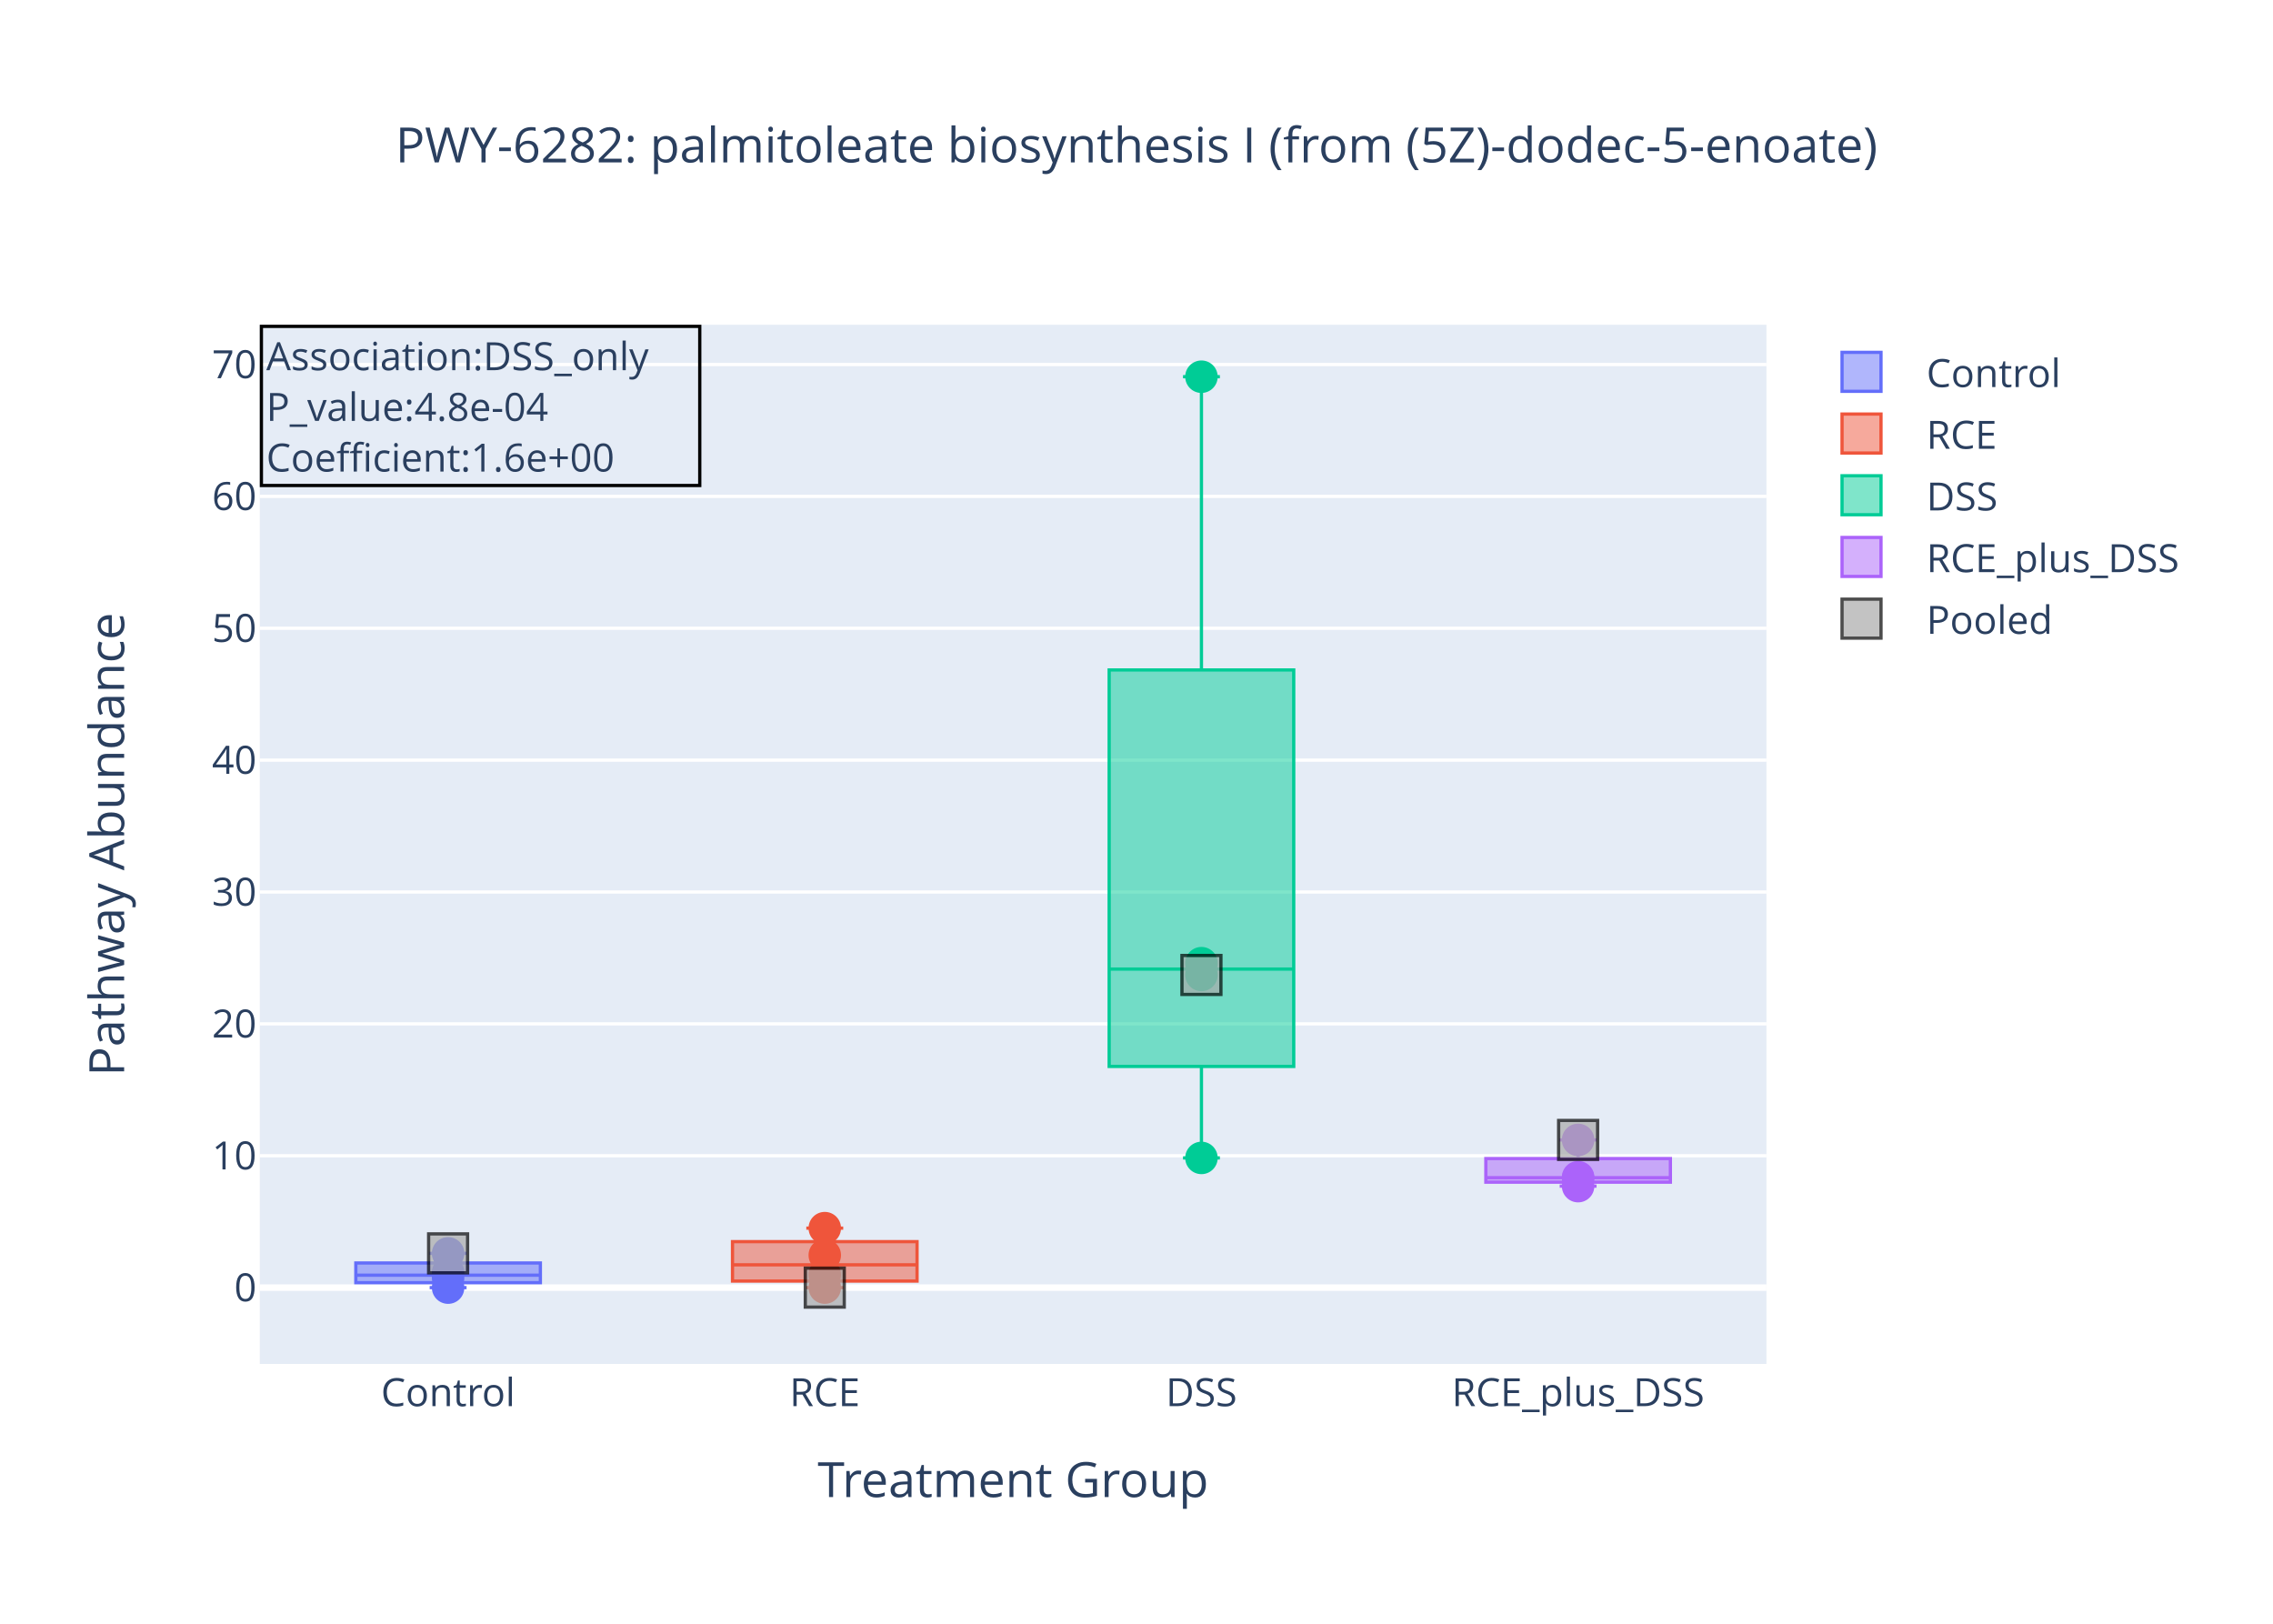
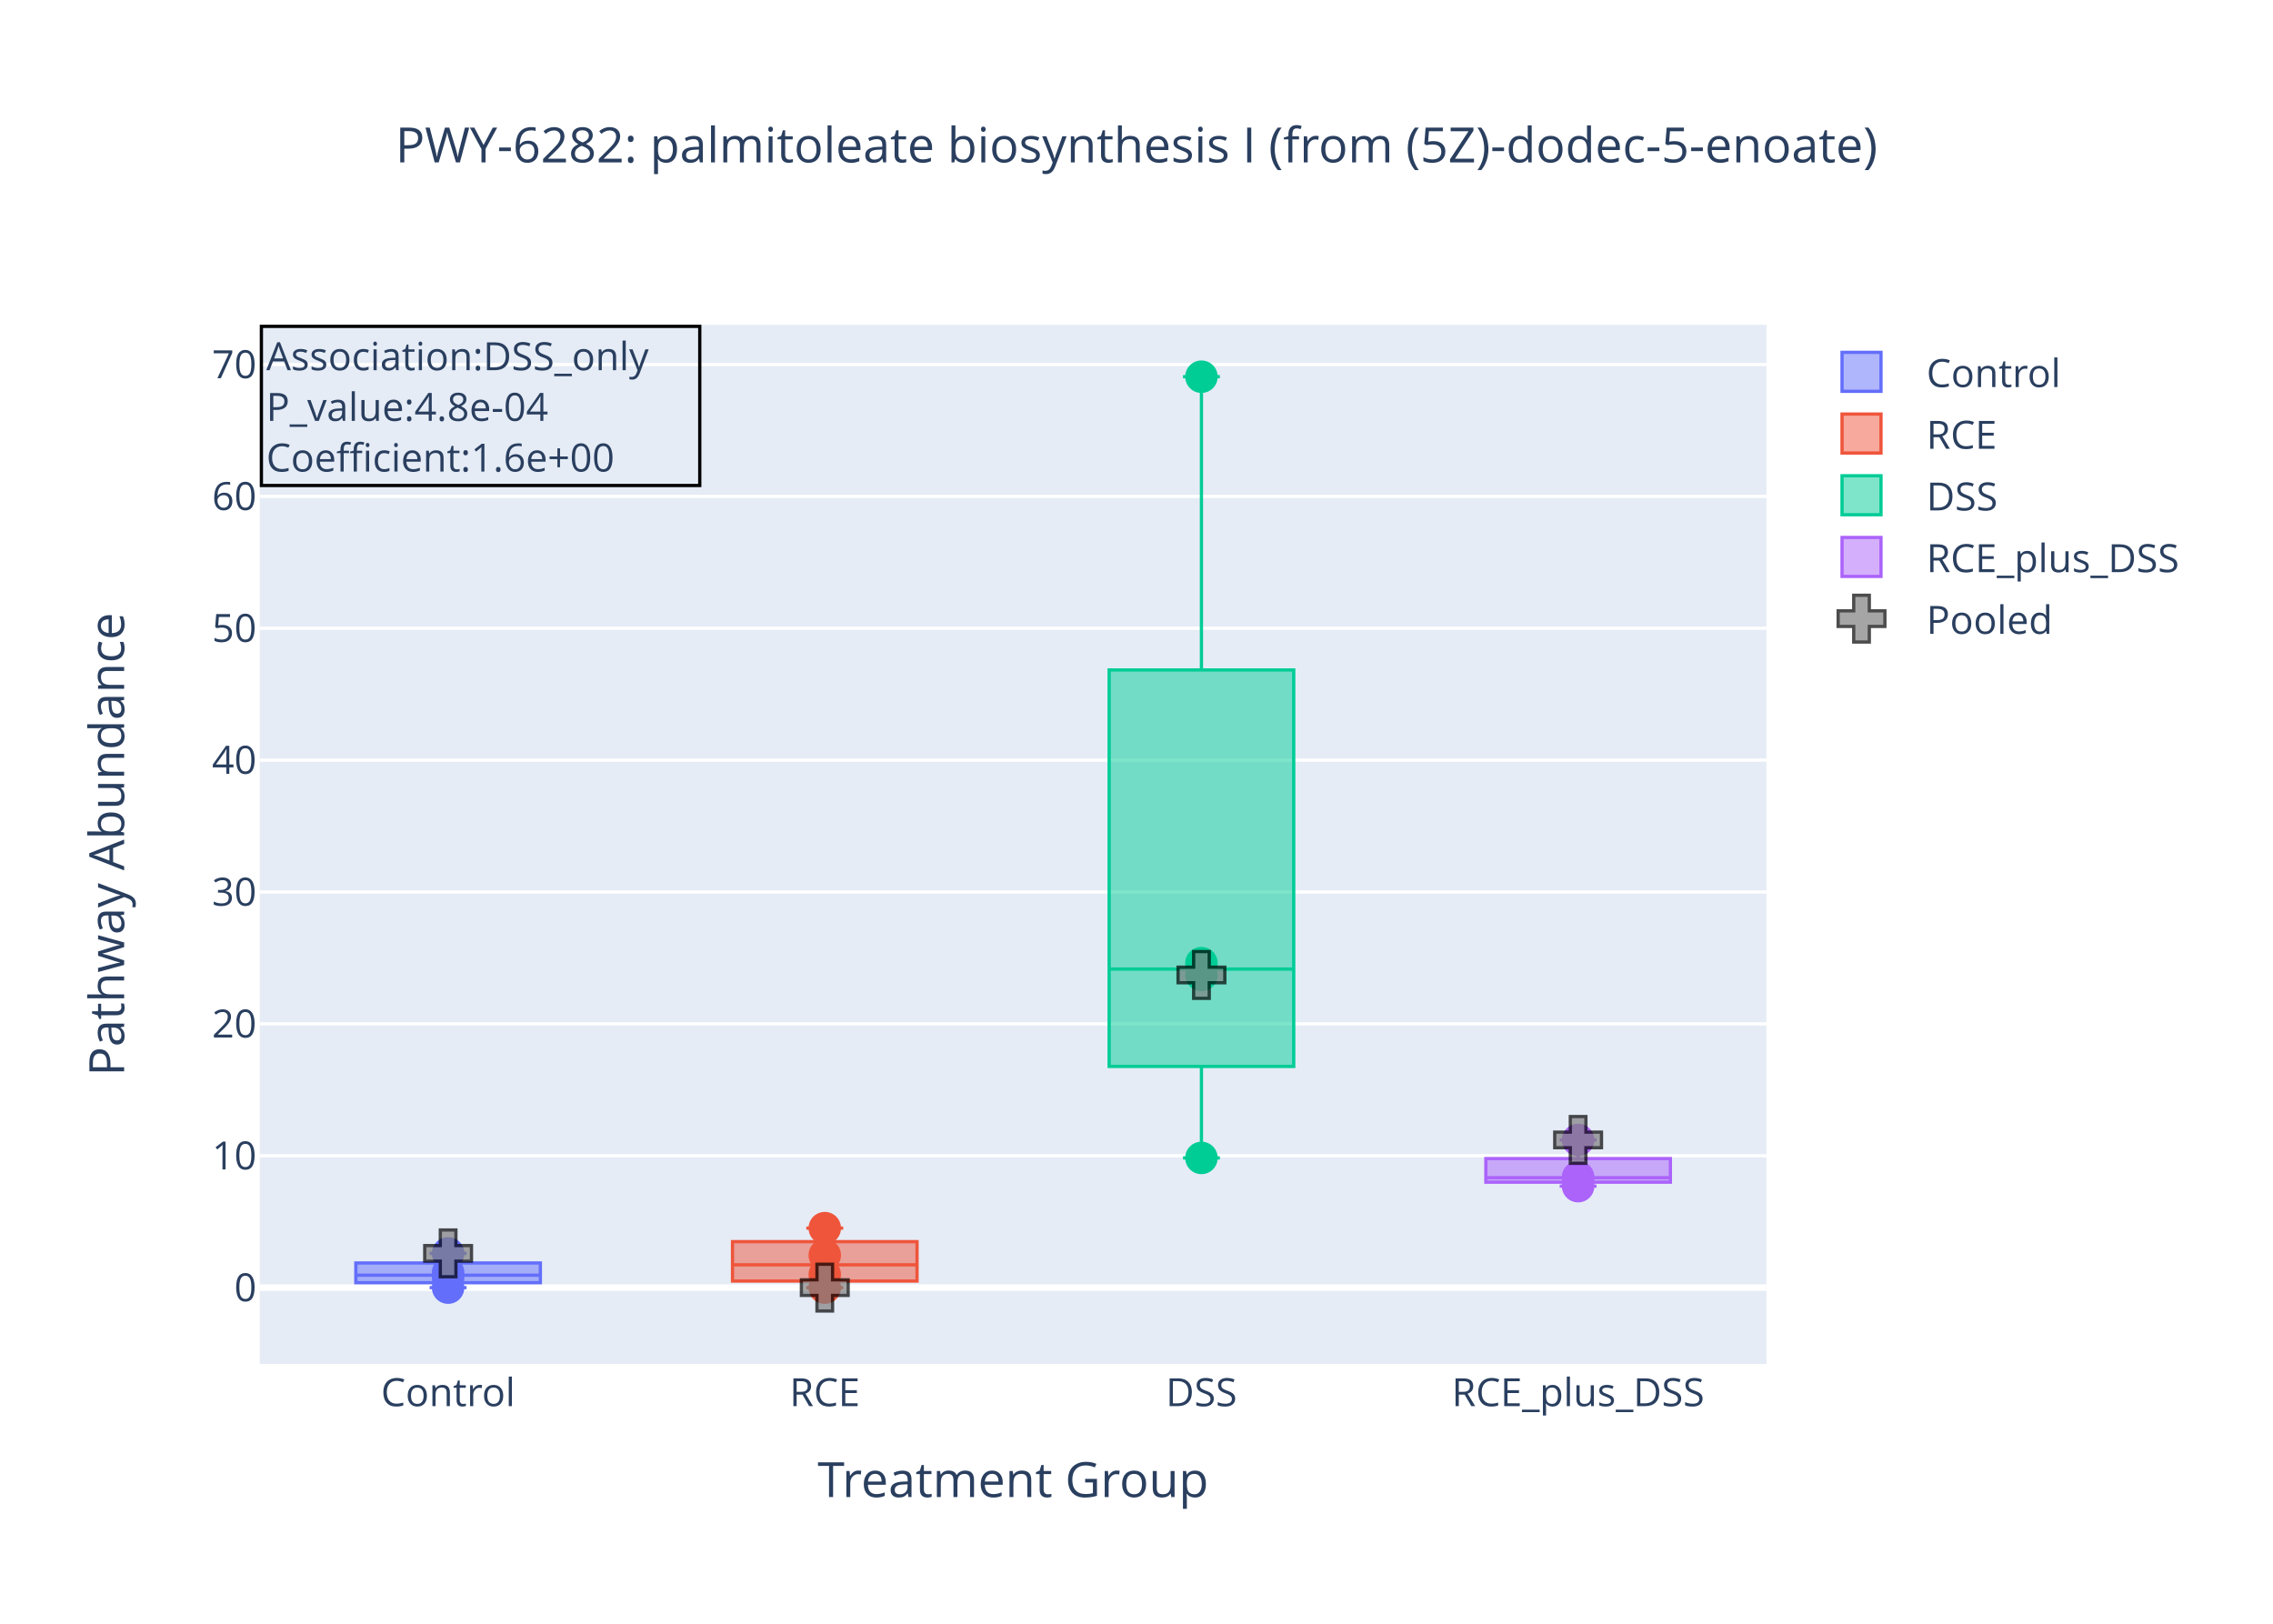
- <svg xmlns="http://www.w3.org/2000/svg" class="main-svg" width="700" height="500" style="" viewBox="0 0 700 500">
+ <svg xmlns="http://www.w3.org/2000/svg" class="main-svg" width="700" height="500" viewBox="0 0 700 500" style="">
  <rect x="0" y="0" width="700" height="500" style="fill: rgb(255, 255, 255); fill-opacity: 1;" />
-   <defs id="defs-1d75ec">
+   <defs id="defs-6acc05">
    <g class="clips">
-       <clipPath id="clip1d75ecxyplot" class="plotclip">
+       <clipPath id="clip6acc05xyplot" class="plotclip">
        <rect width="464" height="320" />
      </clipPath>
-       <clipPath class="axesclip" id="clip1d75ecx">
+       <clipPath class="axesclip" id="clip6acc05x">
        <rect x="80" y="0" width="464" height="500" />
      </clipPath>
-       <clipPath class="axesclip" id="clip1d75ecy">
+       <clipPath class="axesclip" id="clip6acc05y">
        <rect x="0" y="100" width="700" height="320" />
      </clipPath>
-       <clipPath class="axesclip" id="clip1d75ecxy">
+       <clipPath class="axesclip" id="clip6acc05xy">
        <rect x="80" y="100" width="464" height="320" />
      </clipPath>
    </g>
    <g class="gradients" />
    <g class="patterns" />
  </defs>
  <g class="bglayer">
    <rect class="bg" x="80" y="100" width="464" height="320" style="fill: rgb(229, 236, 246); fill-opacity: 1; stroke-width: 0;" />
  </g>
  <g class="layer-below">
    <g class="imagelayer" />
    <g class="shapelayer" />
  </g>
  <g class="cartesianlayer">
    <g class="subplot xy">
      <g class="layer-subplot">
        <g class="shapelayer" />
        <g class="imagelayer" />
      </g>
      <g class="minor-gridlayer">
        <g class="x" />
        <g class="y" />
      </g>
      <g class="gridlayer">
        <g class="x" />
        <g class="y">
          <path class="ygrid crisp" transform="translate(0,355.89)" d="M80,0h464" style="stroke: rgb(255, 255, 255); stroke-opacity: 1; stroke-width: 1px;" />
          <path class="ygrid crisp" transform="translate(0,315.28)" d="M80,0h464" style="stroke: rgb(255, 255, 255); stroke-opacity: 1; stroke-width: 1px;" />
          <path class="ygrid crisp" transform="translate(0,274.68)" d="M80,0h464" style="stroke: rgb(255, 255, 255); stroke-opacity: 1; stroke-width: 1px;" />
          <path class="ygrid crisp" transform="translate(0,234.07)" d="M80,0h464" style="stroke: rgb(255, 255, 255); stroke-opacity: 1; stroke-width: 1px;" />
          <path class="ygrid crisp" transform="translate(0,193.46)" d="M80,0h464" style="stroke: rgb(255, 255, 255); stroke-opacity: 1; stroke-width: 1px;" />
          <path class="ygrid crisp" transform="translate(0,152.85)" d="M80,0h464" style="stroke: rgb(255, 255, 255); stroke-opacity: 1; stroke-width: 1px;" />
          <path class="ygrid crisp" transform="translate(0,112.25)" d="M80,0h464" style="stroke: rgb(255, 255, 255); stroke-opacity: 1; stroke-width: 1px;" />
        </g>
      </g>
      <g class="zerolinelayer">
        <path class="yzl zl crisp" transform="translate(0,396.5)" d="M80,0h464" style="stroke: rgb(255, 255, 255); stroke-opacity: 1; stroke-width: 2px;" />
      </g>
      <path class="xlines-below" />
      <path class="ylines-below" />
      <g class="overlines-below" />
      <g class="xaxislayer-below" />
      <g class="yaxislayer-below" />
      <g class="overaxes-below" />
-       <g class="plot" transform="translate(80,100)" clip-path="url(#clip1d75ecxyplot)">
+       <g class="plot" transform="translate(80,100)" clip-path="url(#clip6acc05xyplot)">
        <g class="boxlayer mlayer">
          <g class="trace boxes" style="opacity: 1;">
            <path class="box" d="M29.58,292.67H86.42M29.58,294.98H86.42V288.91H29.58ZM58,294.98V296.5M58,288.91V285.95M52.32,296.5H63.68M52.32,285.95H63.68" style="vector-effect: non-scaling-stroke; stroke-width: 1px; stroke: rgb(99, 110, 250); stroke-opacity: 1; fill: rgb(99, 110, 250); fill-opacity: 0.5;" />
            <g class="points">
              <path class="point" transform="translate(58,296.5)" d="M5,0A5,5 0 1,1 0,-5A5,5 0 0,1 5,0Z" style="opacity: 1; stroke-width: 0px; fill: rgb(99, 110, 250); fill-opacity: 1;" />
              <path class="point" transform="translate(58,293.47)" d="M5,0A5,5 0 1,1 0,-5A5,5 0 0,1 5,0Z" style="opacity: 1; stroke-width: 0px; fill: rgb(99, 110, 250); fill-opacity: 1;" />
              <path class="point" transform="translate(58,291.87)" d="M5,0A5,5 0 1,1 0,-5A5,5 0 0,1 5,0Z" style="opacity: 1; stroke-width: 0px; fill: rgb(99, 110, 250); fill-opacity: 1;" />
              <path class="point" transform="translate(58,285.95)" d="M5,0A5,5 0 1,1 0,-5A5,5 0 0,1 5,0Z" style="opacity: 1; stroke-width: 0px; fill: rgb(99, 110, 250); fill-opacity: 1;" />
            </g>
          </g>
          <g class="trace boxes" style="opacity: 1;">
            <path class="box" d="M145.58,289.48H202.42M145.58,294.48H202.42V282.34H145.58ZM174,294.48V296.5M174,282.34V278.18M168.32,296.5H179.68M168.32,278.18H179.68" style="vector-effect: non-scaling-stroke; stroke-width: 1px; stroke: rgb(239, 85, 59); stroke-opacity: 1; fill: rgb(239, 85, 59); fill-opacity: 0.5;" />
            <g class="points">
              <path class="point" transform="translate(174,296.5)" d="M5,0A5,5 0 1,1 0,-5A5,5 0 0,1 5,0Z" style="opacity: 1; stroke-width: 0px; fill: rgb(239, 85, 59); fill-opacity: 1;" />
              <path class="point" transform="translate(174,292.47)" d="M5,0A5,5 0 1,1 0,-5A5,5 0 0,1 5,0Z" style="opacity: 1; stroke-width: 0px; fill: rgb(239, 85, 59); fill-opacity: 1;" />
              <path class="point" transform="translate(174,286.5)" d="M5,0A5,5 0 1,1 0,-5A5,5 0 0,1 5,0Z" style="opacity: 1; stroke-width: 0px; fill: rgb(239, 85, 59); fill-opacity: 1;" />
              <path class="point" transform="translate(174,278.18)" d="M5,0A5,5 0 1,1 0,-5A5,5 0 0,1 5,0Z" style="opacity: 1; stroke-width: 0px; fill: rgb(239, 85, 59); fill-opacity: 1;" />
            </g>
          </g>
          <g class="trace boxes" style="opacity: 1;">
            <path class="box" d="M261.58,198.41H318.42M261.58,228.39H318.42V106.3H261.58ZM290,228.39V256.56M290,106.3V16M284.32,256.56H295.68M284.32,16H295.68" style="vector-effect: non-scaling-stroke; stroke-width: 1px; stroke: rgb(0, 204, 150); stroke-opacity: 1; fill: rgb(0, 204, 150); fill-opacity: 0.5;" />
            <g class="points">
              <path class="point" transform="translate(290,256.56)" d="M5,0A5,5 0 1,1 0,-5A5,5 0 0,1 5,0Z" style="opacity: 1; stroke-width: 0px; fill: rgb(0, 204, 150); fill-opacity: 1;" />
              <path class="point" transform="translate(290,200.22)" d="M5,0A5,5 0 1,1 0,-5A5,5 0 0,1 5,0Z" style="opacity: 1; stroke-width: 0px; fill: rgb(0, 204, 150); fill-opacity: 1;" />
              <path class="point" transform="translate(290,196.59)" d="M5,0A5,5 0 1,1 0,-5A5,5 0 0,1 5,0Z" style="opacity: 1; stroke-width: 0px; fill: rgb(0, 204, 150); fill-opacity: 1;" />
              <path class="point" transform="translate(290,16)" d="M5,0A5,5 0 1,1 0,-5A5,5 0 0,1 5,0Z" style="opacity: 1; stroke-width: 0px; fill: rgb(0, 204, 150); fill-opacity: 1;" />
            </g>
          </g>
          <g class="trace boxes" style="opacity: 1;">
            <path class="box" d="M377.58,262.65H434.42M377.58,264.03H434.42V256.76H377.58ZM406,264.03V265.25M406,256.76V251.02M400.32,265.25H411.68M400.32,251.02H411.68" style="vector-effect: non-scaling-stroke; stroke-width: 1px; stroke: rgb(171, 99, 250); stroke-opacity: 1; fill: rgb(171, 99, 250); fill-opacity: 0.5;" />
            <g class="points">
              <path class="point" transform="translate(406,265.25)" d="M5,0A5,5 0 1,1 0,-5A5,5 0 0,1 5,0Z" style="opacity: 1; stroke-width: 0px; fill: rgb(171, 99, 250); fill-opacity: 1;" />
              <path class="point" transform="translate(406,262.8)" d="M5,0A5,5 0 1,1 0,-5A5,5 0 0,1 5,0Z" style="opacity: 1; stroke-width: 0px; fill: rgb(171, 99, 250); fill-opacity: 1;" />
              <path class="point" transform="translate(406,262.5)" d="M5,0A5,5 0 1,1 0,-5A5,5 0 0,1 5,0Z" style="opacity: 1; stroke-width: 0px; fill: rgb(171, 99, 250); fill-opacity: 1;" />
              <path class="point" transform="translate(406,251.02)" d="M5,0A5,5 0 1,1 0,-5A5,5 0 0,1 5,0Z" style="opacity: 1; stroke-width: 0px; fill: rgb(171, 99, 250); fill-opacity: 1;" />
            </g>
          </g>
        </g>
        <g class="scatterlayer mlayer">
-           <g class="trace scatter traceaa69f9" style="stroke-miterlimit: 2; opacity: 1;">
+           <g class="trace scatter trace2d759d" style="stroke-miterlimit: 2; opacity: 1;">
            <g class="fills" />
            <g class="errorbars" />
            <g class="lines" />
            <g class="points">
-               <path class="point" transform="translate(58,285.95)" d="M6,6H-6V-6H6Z" style="opacity: 0.7; stroke-width: 1px; fill: rgb(169, 169, 169); fill-opacity: 1; stroke: rgb(0, 0, 0); stroke-opacity: 1;" />
-               <path class="point" transform="translate(290,200.22)" d="M6,6H-6V-6H6Z" style="opacity: 0.7; stroke-width: 1px; fill: rgb(169, 169, 169); fill-opacity: 1; stroke: rgb(0, 0, 0); stroke-opacity: 1;" />
-               <path class="point" transform="translate(174,296.5)" d="M6,6H-6V-6H6Z" style="opacity: 0.7; stroke-width: 1px; fill: rgb(169, 169, 169); fill-opacity: 1; stroke: rgb(0, 0, 0); stroke-opacity: 1;" />
-               <path class="point" transform="translate(406,251.02)" d="M6,6H-6V-6H6Z" style="opacity: 0.7; stroke-width: 1px; fill: rgb(169, 169, 169); fill-opacity: 1; stroke: rgb(0, 0, 0); stroke-opacity: 1;" />
+               <path class="point" transform="translate(58,285.95)" d="M7.2,2.4H2.4V7.2H-2.4V2.4H-7.2V-2.4H-2.4V-7.2H2.4V-2.4H7.2Z" style="opacity: 0.7; stroke-width: 1px; fill: rgb(127, 127, 127); fill-opacity: 1; stroke: rgb(0, 0, 0); stroke-opacity: 1;" />
+               <path class="point" transform="translate(290,200.22)" d="M7.2,2.4H2.4V7.2H-2.4V2.4H-7.2V-2.4H-2.4V-7.2H2.4V-2.4H7.2Z" style="opacity: 0.7; stroke-width: 1px; fill: rgb(127, 127, 127); fill-opacity: 1; stroke: rgb(0, 0, 0); stroke-opacity: 1;" />
+               <path class="point" transform="translate(174,296.5)" d="M7.2,2.4H2.4V7.2H-2.4V2.4H-7.2V-2.4H-2.4V-7.2H2.4V-2.4H7.2Z" style="opacity: 0.7; stroke-width: 1px; fill: rgb(127, 127, 127); fill-opacity: 1; stroke: rgb(0, 0, 0); stroke-opacity: 1;" />
+               <path class="point" transform="translate(406,251.02)" d="M7.2,2.4H2.4V7.2H-2.4V2.4H-7.2V-2.4H-2.4V-7.2H2.4V-2.4H7.2Z" style="opacity: 0.7; stroke-width: 1px; fill: rgb(127, 127, 127); fill-opacity: 1; stroke: rgb(0, 0, 0); stroke-opacity: 1;" />
            </g>
            <g class="text" />
          </g>
        </g>
      </g>
      <g class="overplot" />
      <path class="xlines-above crisp" d="M0,0" style="fill: none;" />
      <path class="ylines-above crisp" d="M0,0" style="fill: none;" />
      <g class="overlines-above" />
      <g class="xaxislayer-above">
        <g class="xtick">
          <text text-anchor="middle" x="0" y="433" transform="translate(138,0)" style="font-family: 'Open Sans', verdana, arial, sans-serif; font-size: 12px; fill: rgb(42, 63, 95); fill-opacity: 1; white-space: pre; opacity: 1;">Control</text>
        </g>
        <g class="xtick">
          <text text-anchor="middle" x="0" y="433" transform="translate(254,0)" style="font-family: 'Open Sans', verdana, arial, sans-serif; font-size: 12px; fill: rgb(42, 63, 95); fill-opacity: 1; white-space: pre; opacity: 1;">RCE</text>
        </g>
        <g class="xtick">
          <text text-anchor="middle" x="0" y="433" transform="translate(370,0)" style="font-family: 'Open Sans', verdana, arial, sans-serif; font-size: 12px; fill: rgb(42, 63, 95); fill-opacity: 1; white-space: pre; opacity: 1;">DSS</text>
        </g>
        <g class="xtick">
          <text text-anchor="middle" x="0" y="433" transform="translate(486,0)" style="font-family: 'Open Sans', verdana, arial, sans-serif; font-size: 12px; fill: rgb(42, 63, 95); fill-opacity: 1; white-space: pre; opacity: 1;">RCE_plus_DSS</text>
        </g>
      </g>
      <g class="yaxislayer-above">
        <g class="ytick">
          <text text-anchor="end" x="79" y="4.2" transform="translate(0,396.5)" style="font-family: 'Open Sans', verdana, arial, sans-serif; font-size: 12px; fill: rgb(42, 63, 95); fill-opacity: 1; white-space: pre; opacity: 1;">0</text>
        </g>
        <g class="ytick">
          <text text-anchor="end" x="79" y="4.2" style="font-family: 'Open Sans', verdana, arial, sans-serif; font-size: 12px; fill: rgb(42, 63, 95); fill-opacity: 1; white-space: pre; opacity: 1;" transform="translate(0,355.89)">10</text>
        </g>
        <g class="ytick">
          <text text-anchor="end" x="79" y="4.2" style="font-family: 'Open Sans', verdana, arial, sans-serif; font-size: 12px; fill: rgb(42, 63, 95); fill-opacity: 1; white-space: pre; opacity: 1;" transform="translate(0,315.28)">20</text>
        </g>
        <g class="ytick">
          <text text-anchor="end" x="79" y="4.2" style="font-family: 'Open Sans', verdana, arial, sans-serif; font-size: 12px; fill: rgb(42, 63, 95); fill-opacity: 1; white-space: pre; opacity: 1;" transform="translate(0,274.68)">30</text>
        </g>
        <g class="ytick">
          <text text-anchor="end" x="79" y="4.2" style="font-family: 'Open Sans', verdana, arial, sans-serif; font-size: 12px; fill: rgb(42, 63, 95); fill-opacity: 1; white-space: pre; opacity: 1;" transform="translate(0,234.07)">40</text>
        </g>
        <g class="ytick">
          <text text-anchor="end" x="79" y="4.2" style="font-family: 'Open Sans', verdana, arial, sans-serif; font-size: 12px; fill: rgb(42, 63, 95); fill-opacity: 1; white-space: pre; opacity: 1;" transform="translate(0,193.46)">50</text>
        </g>
        <g class="ytick">
          <text text-anchor="end" x="79" y="4.2" style="font-family: 'Open Sans', verdana, arial, sans-serif; font-size: 12px; fill: rgb(42, 63, 95); fill-opacity: 1; white-space: pre; opacity: 1;" transform="translate(0,152.85)">60</text>
        </g>
        <g class="ytick">
          <text text-anchor="end" x="79" y="4.2" style="font-family: 'Open Sans', verdana, arial, sans-serif; font-size: 12px; fill: rgb(42, 63, 95); fill-opacity: 1; white-space: pre; opacity: 1;" transform="translate(0,112.25)">70</text>
        </g>
      </g>
      <g class="overaxes-above" />
    </g>
  </g>
  <g class="polarlayer" />
  <g class="smithlayer" />
  <g class="ternarylayer" />
  <g class="geolayer" />
  <g class="funnelarealayer" />
  <g class="pielayer" />
  <g class="iciclelayer" />
  <g class="treemaplayer" />
  <g class="sunburstlayer" />
  <g class="glimages" />
-   <defs id="topdefs-1d75ec">
+   <defs id="topdefs-6acc05">
    <g class="clips" />
-     <clipPath id="legend1d75ec">
+     <clipPath id="legend6acc05">
      <rect width="135" height="105" x="0" y="0" />
    </clipPath>
  </defs>
  <g class="layer-above">
    <g class="imagelayer" />
    <g class="shapelayer" />
  </g>
  <g class="infolayer">
    <g class="legend" pointer-events="all" transform="translate(553.28,100)">
      <rect class="bg" shape-rendering="crispEdges" width="135" height="105" x="0" y="0" style="stroke: rgb(68, 68, 68); stroke-opacity: 1; fill: rgb(255, 255, 255); fill-opacity: 1; stroke-width: 0px;" />
-       <g class="scrollbox" transform="" clip-path="url(#legend1d75ec)">
+       <g class="scrollbox" transform="" clip-path="url(#legend6acc05)">
        <g class="groups">
          <g class="traces" transform="translate(0,14.5)" style="opacity: 1;">
            <text class="legendtext" text-anchor="start" x="40" y="4.68" style="font-family: 'Open Sans', verdana, arial, sans-serif; font-size: 12px; fill: rgb(42, 63, 95); fill-opacity: 1; white-space: pre;">Control</text>
            <g class="layers" style="opacity: 1;">
              <g class="legendfill" />
              <g class="legendlines" />
              <g class="legendsymbols">
                <g class="legendpoints">
                  <path class="legendbox" d="M6,6H-6V-6H6Z" transform="translate(20,0)" style="stroke-width: 1px; fill: rgb(99, 110, 250); fill-opacity: 0.5; stroke: rgb(99, 110, 250); stroke-opacity: 1;" />
                </g>
              </g>
            </g>
            <rect class="legendtoggle" x="0" y="-9.5" width="129.844" height="19" style="fill: rgb(0, 0, 0); fill-opacity: 0;" />
          </g>
          <g class="traces" transform="translate(0,33.5)" style="opacity: 1;">
            <text class="legendtext" text-anchor="start" x="40" y="4.68" style="font-family: 'Open Sans', verdana, arial, sans-serif; font-size: 12px; fill: rgb(42, 63, 95); fill-opacity: 1; white-space: pre;">RCE</text>
            <g class="layers" style="opacity: 1;">
              <g class="legendfill" />
              <g class="legendlines" />
              <g class="legendsymbols">
                <g class="legendpoints">
                  <path class="legendbox" d="M6,6H-6V-6H6Z" transform="translate(20,0)" style="stroke-width: 1px; fill: rgb(239, 85, 59); fill-opacity: 0.5; stroke: rgb(239, 85, 59); stroke-opacity: 1;" />
                </g>
              </g>
            </g>
            <rect class="legendtoggle" x="0" y="-9.5" width="129.844" height="19" style="fill: rgb(0, 0, 0); fill-opacity: 0;" />
          </g>
          <g class="traces" transform="translate(0,52.5)" style="opacity: 1;">
            <text class="legendtext" text-anchor="start" x="40" y="4.68" style="font-family: 'Open Sans', verdana, arial, sans-serif; font-size: 12px; fill: rgb(42, 63, 95); fill-opacity: 1; white-space: pre;">DSS</text>
            <g class="layers" style="opacity: 1;">
              <g class="legendfill" />
              <g class="legendlines" />
              <g class="legendsymbols">
                <g class="legendpoints">
                  <path class="legendbox" d="M6,6H-6V-6H6Z" transform="translate(20,0)" style="stroke-width: 1px; fill: rgb(0, 204, 150); fill-opacity: 0.5; stroke: rgb(0, 204, 150); stroke-opacity: 1;" />
                </g>
              </g>
            </g>
            <rect class="legendtoggle" x="0" y="-9.5" width="129.844" height="19" style="fill: rgb(0, 0, 0); fill-opacity: 0;" />
          </g>
          <g class="traces" transform="translate(0,71.5)" style="opacity: 1;">
            <text class="legendtext" text-anchor="start" x="40" y="4.68" style="font-family: 'Open Sans', verdana, arial, sans-serif; font-size: 12px; fill: rgb(42, 63, 95); fill-opacity: 1; white-space: pre;">RCE_plus_DSS</text>
            <g class="layers" style="opacity: 1;">
              <g class="legendfill" />
              <g class="legendlines" />
              <g class="legendsymbols">
                <g class="legendpoints">
                  <path class="legendbox" d="M6,6H-6V-6H6Z" transform="translate(20,0)" style="stroke-width: 1px; fill: rgb(171, 99, 250); fill-opacity: 0.5; stroke: rgb(171, 99, 250); stroke-opacity: 1;" />
                </g>
              </g>
            </g>
            <rect class="legendtoggle" x="0" y="-9.5" width="129.844" height="19" style="fill: rgb(0, 0, 0); fill-opacity: 0;" />
          </g>
          <g class="traces" transform="translate(0,90.5)" style="opacity: 1;">
            <text class="legendtext" text-anchor="start" x="40" y="4.68" style="font-family: 'Open Sans', verdana, arial, sans-serif; font-size: 12px; fill: rgb(42, 63, 95); fill-opacity: 1; white-space: pre;">Pooled</text>
            <g class="layers" style="opacity: 1;">
              <g class="legendfill" />
              <g class="legendlines" />
              <g class="legendsymbols">
                <g class="legendpoints">
-                   <path class="scatterpts" transform="translate(20,0)" d="M6,6H-6V-6H6Z" style="opacity: 0.7; stroke-width: 1px; fill: rgb(169, 169, 169); fill-opacity: 1; stroke: rgb(0, 0, 0); stroke-opacity: 1;" />
+                   <path class="scatterpts" transform="translate(20,0)" d="M7.2,2.4H2.4V7.2H-2.4V2.4H-7.2V-2.4H-2.4V-7.2H2.4V-2.4H7.2Z" style="opacity: 0.7; stroke-width: 1px; fill: rgb(127, 127, 127); fill-opacity: 1; stroke: rgb(0, 0, 0); stroke-opacity: 1;" />
                </g>
              </g>
            </g>
            <rect class="legendtoggle" x="0" y="-9.5" width="129.844" height="19" style="fill: rgb(0, 0, 0); fill-opacity: 0;" />
          </g>
        </g>
      </g>
      <rect class="scrollbar" rx="20" ry="3" width="0" height="0" x="0" y="0" style="fill: rgb(128, 139, 164); fill-opacity: 1;" />
    </g>
    <g class="g-gtitle">
      <text class="gtitle" x="350" y="50" text-anchor="middle" dy="0em" style="font-family: 'Open Sans', verdana, arial, sans-serif; font-size: 15px; fill: rgb(42, 63, 95); opacity: 1; font-weight: normal; white-space: pre;">PWY-6282: palmitoleate biosynthesis I (from (5Z)-dodec-5-enoate)</text>
    </g>
    <g class="g-xtitle">
      <text class="xtitle" x="312" y="461" text-anchor="middle" style="font-family: 'Open Sans', verdana, arial, sans-serif; font-size: 15px; fill: rgb(42, 63, 95); opacity: 1; font-weight: normal; white-space: pre;">Treatment Group</text>
    </g>
    <g class="g-ytitle">
      <text class="ytitle" transform="rotate(-90,38.23438,260)" x="38.234" y="260" text-anchor="middle" style="font-family: 'Open Sans', verdana, arial, sans-serif; font-size: 15px; fill: rgb(42, 63, 95); opacity: 1; font-weight: normal; white-space: pre;">Pathway Abundance</text>
    </g>
    <g class="annotation" data-index="0" style="opacity: 1;">
      <g class="annotation-text-g" transform="rotate(0,148,125)">
        <g class="cursor-pointer" transform="translate(80,100)">
          <rect class="bg" x="0.5" y="0.5" width="135" height="49" style="stroke-width: 1px; stroke: rgb(0, 0, 0); stroke-opacity: 1; fill: rgb(0, 0, 0); fill-opacity: 0;" />
          <text class="annotation-text" text-anchor="start" x="2" y="14" style="font-family: 'Open Sans', verdana, arial, sans-serif; font-size: 12px; fill: rgb(42, 63, 95); fill-opacity: 1; white-space: pre;">
            <tspan class="line" dy="0em" x="2" y="14">Association:DSS_only</tspan>
            <tspan class="line" dy="1.3em" x="2" y="14">P_value:4.8e-04</tspan>
            <tspan class="line" dy="2.6em" x="2" y="14">Coefficient:1.6e+00</tspan>
          </text>
        </g>
      </g>
    </g>
  </g>
</svg>
